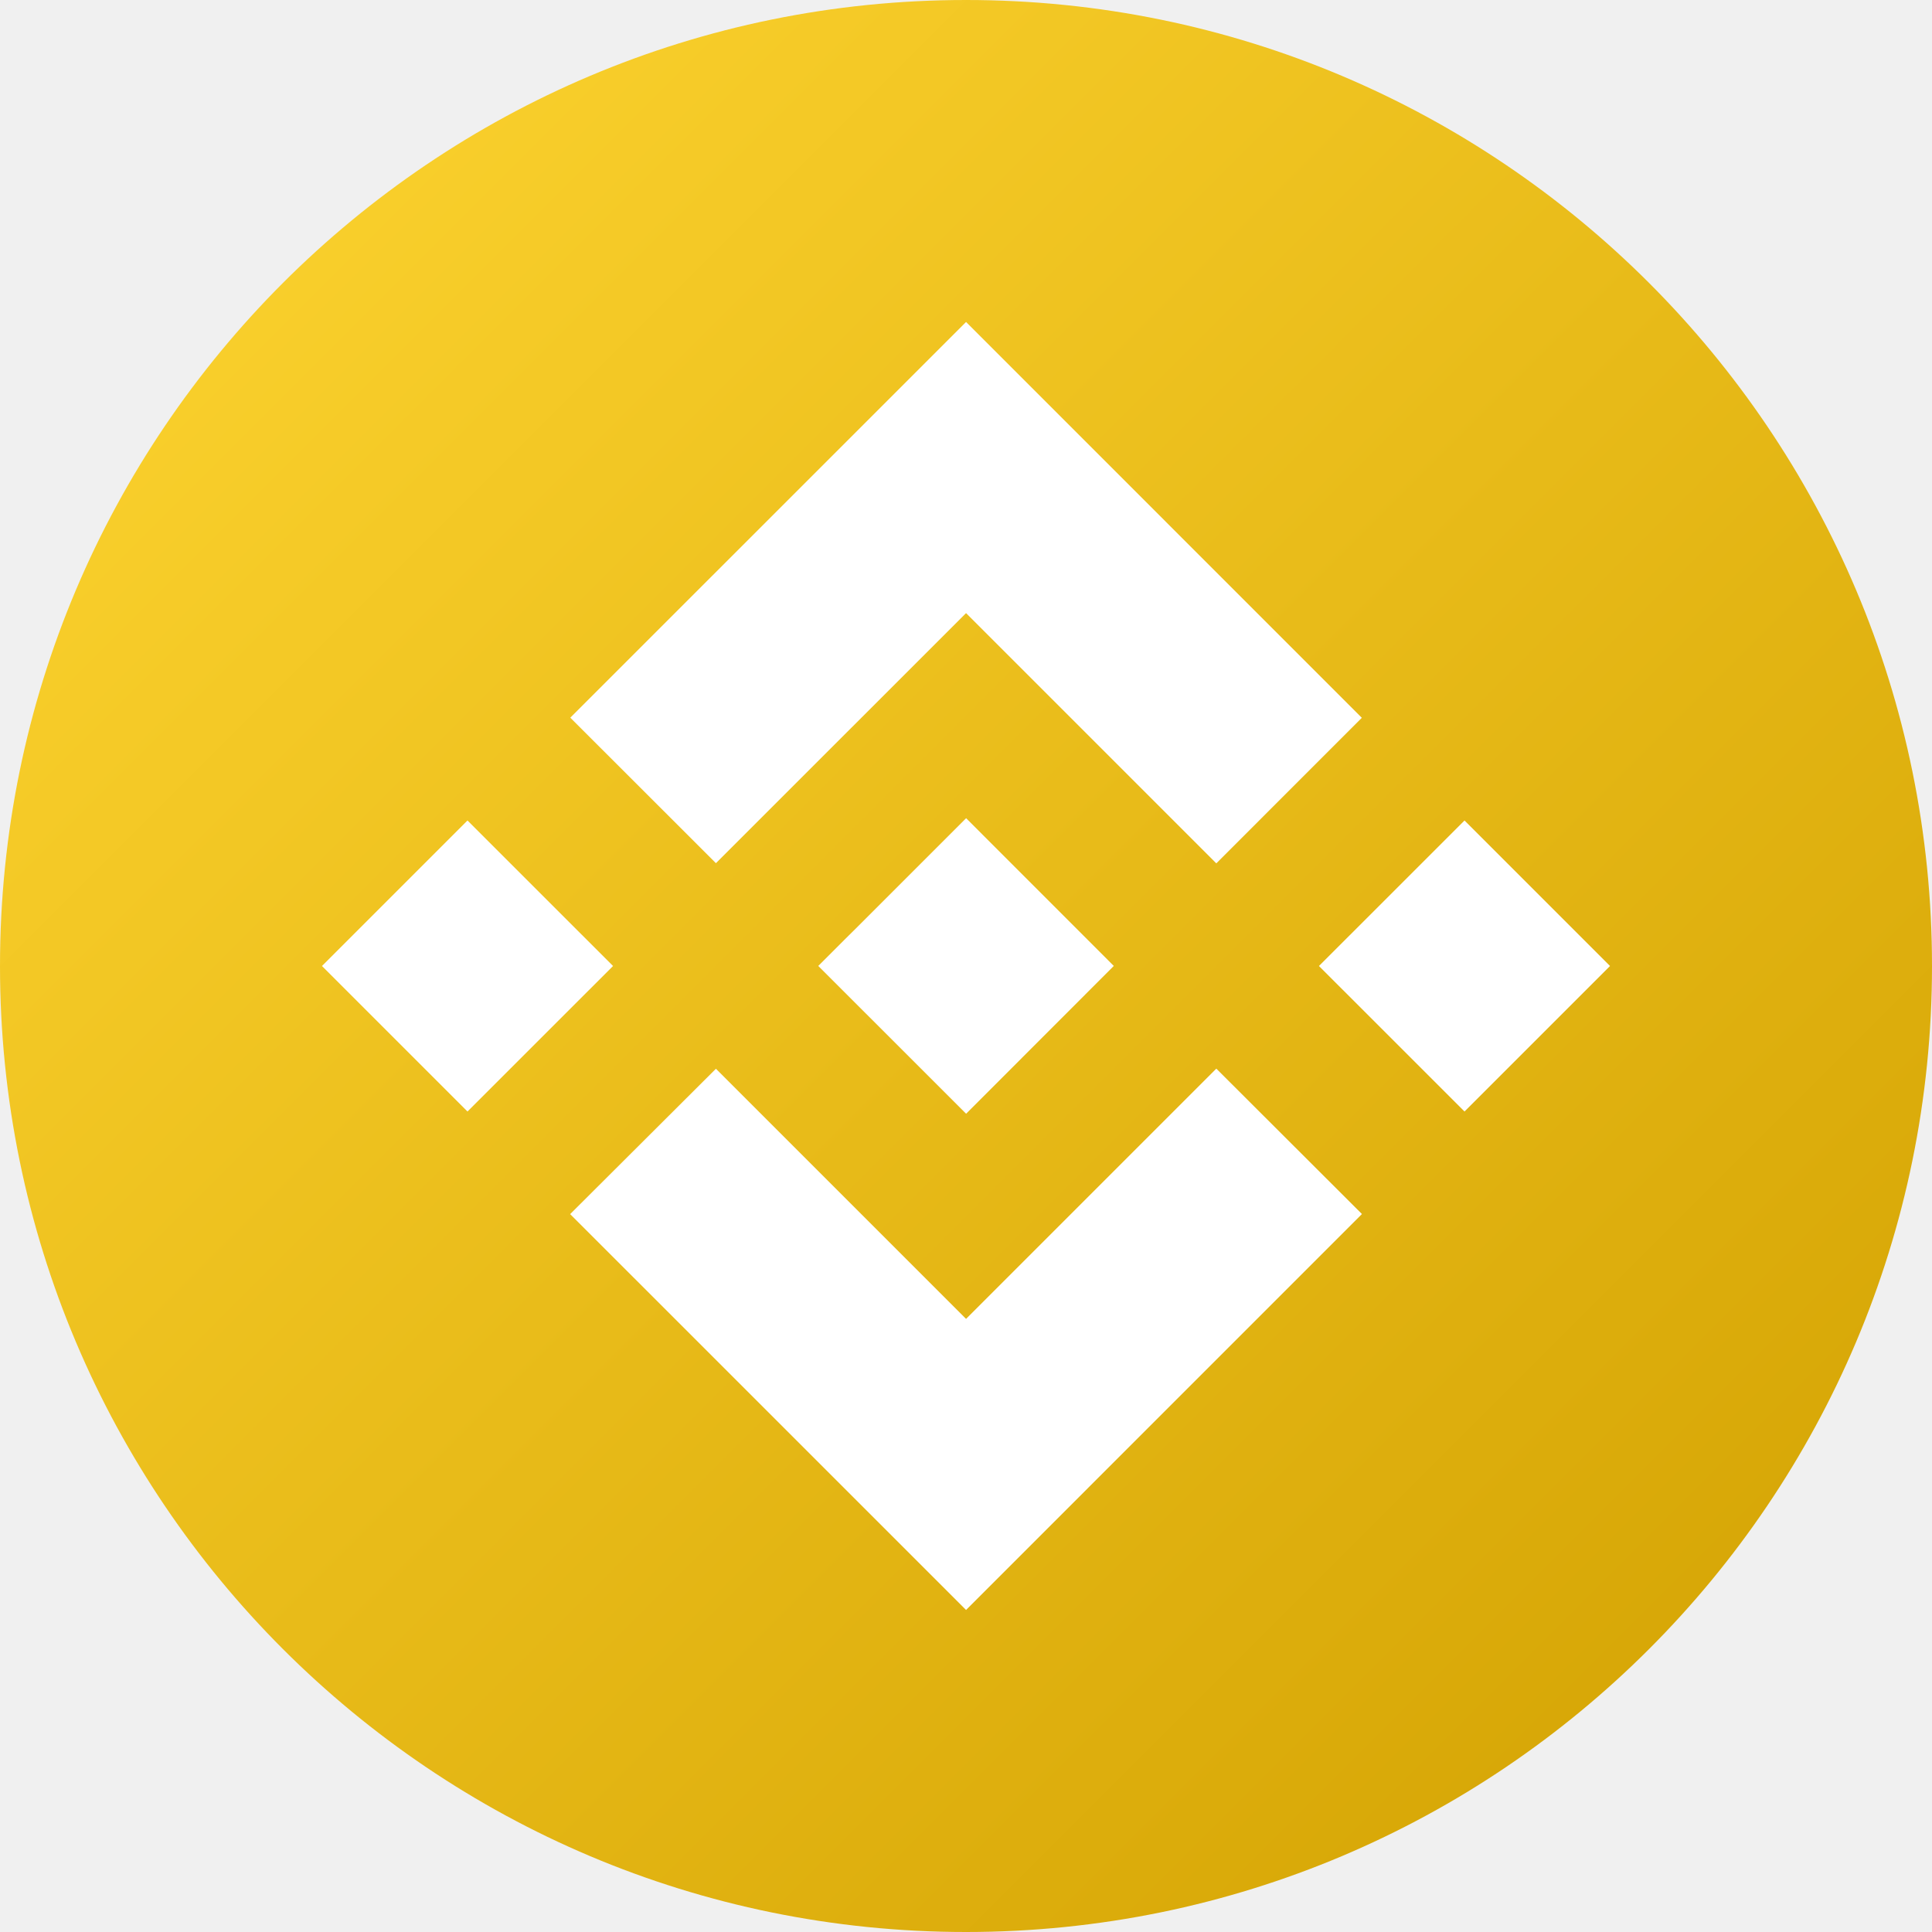
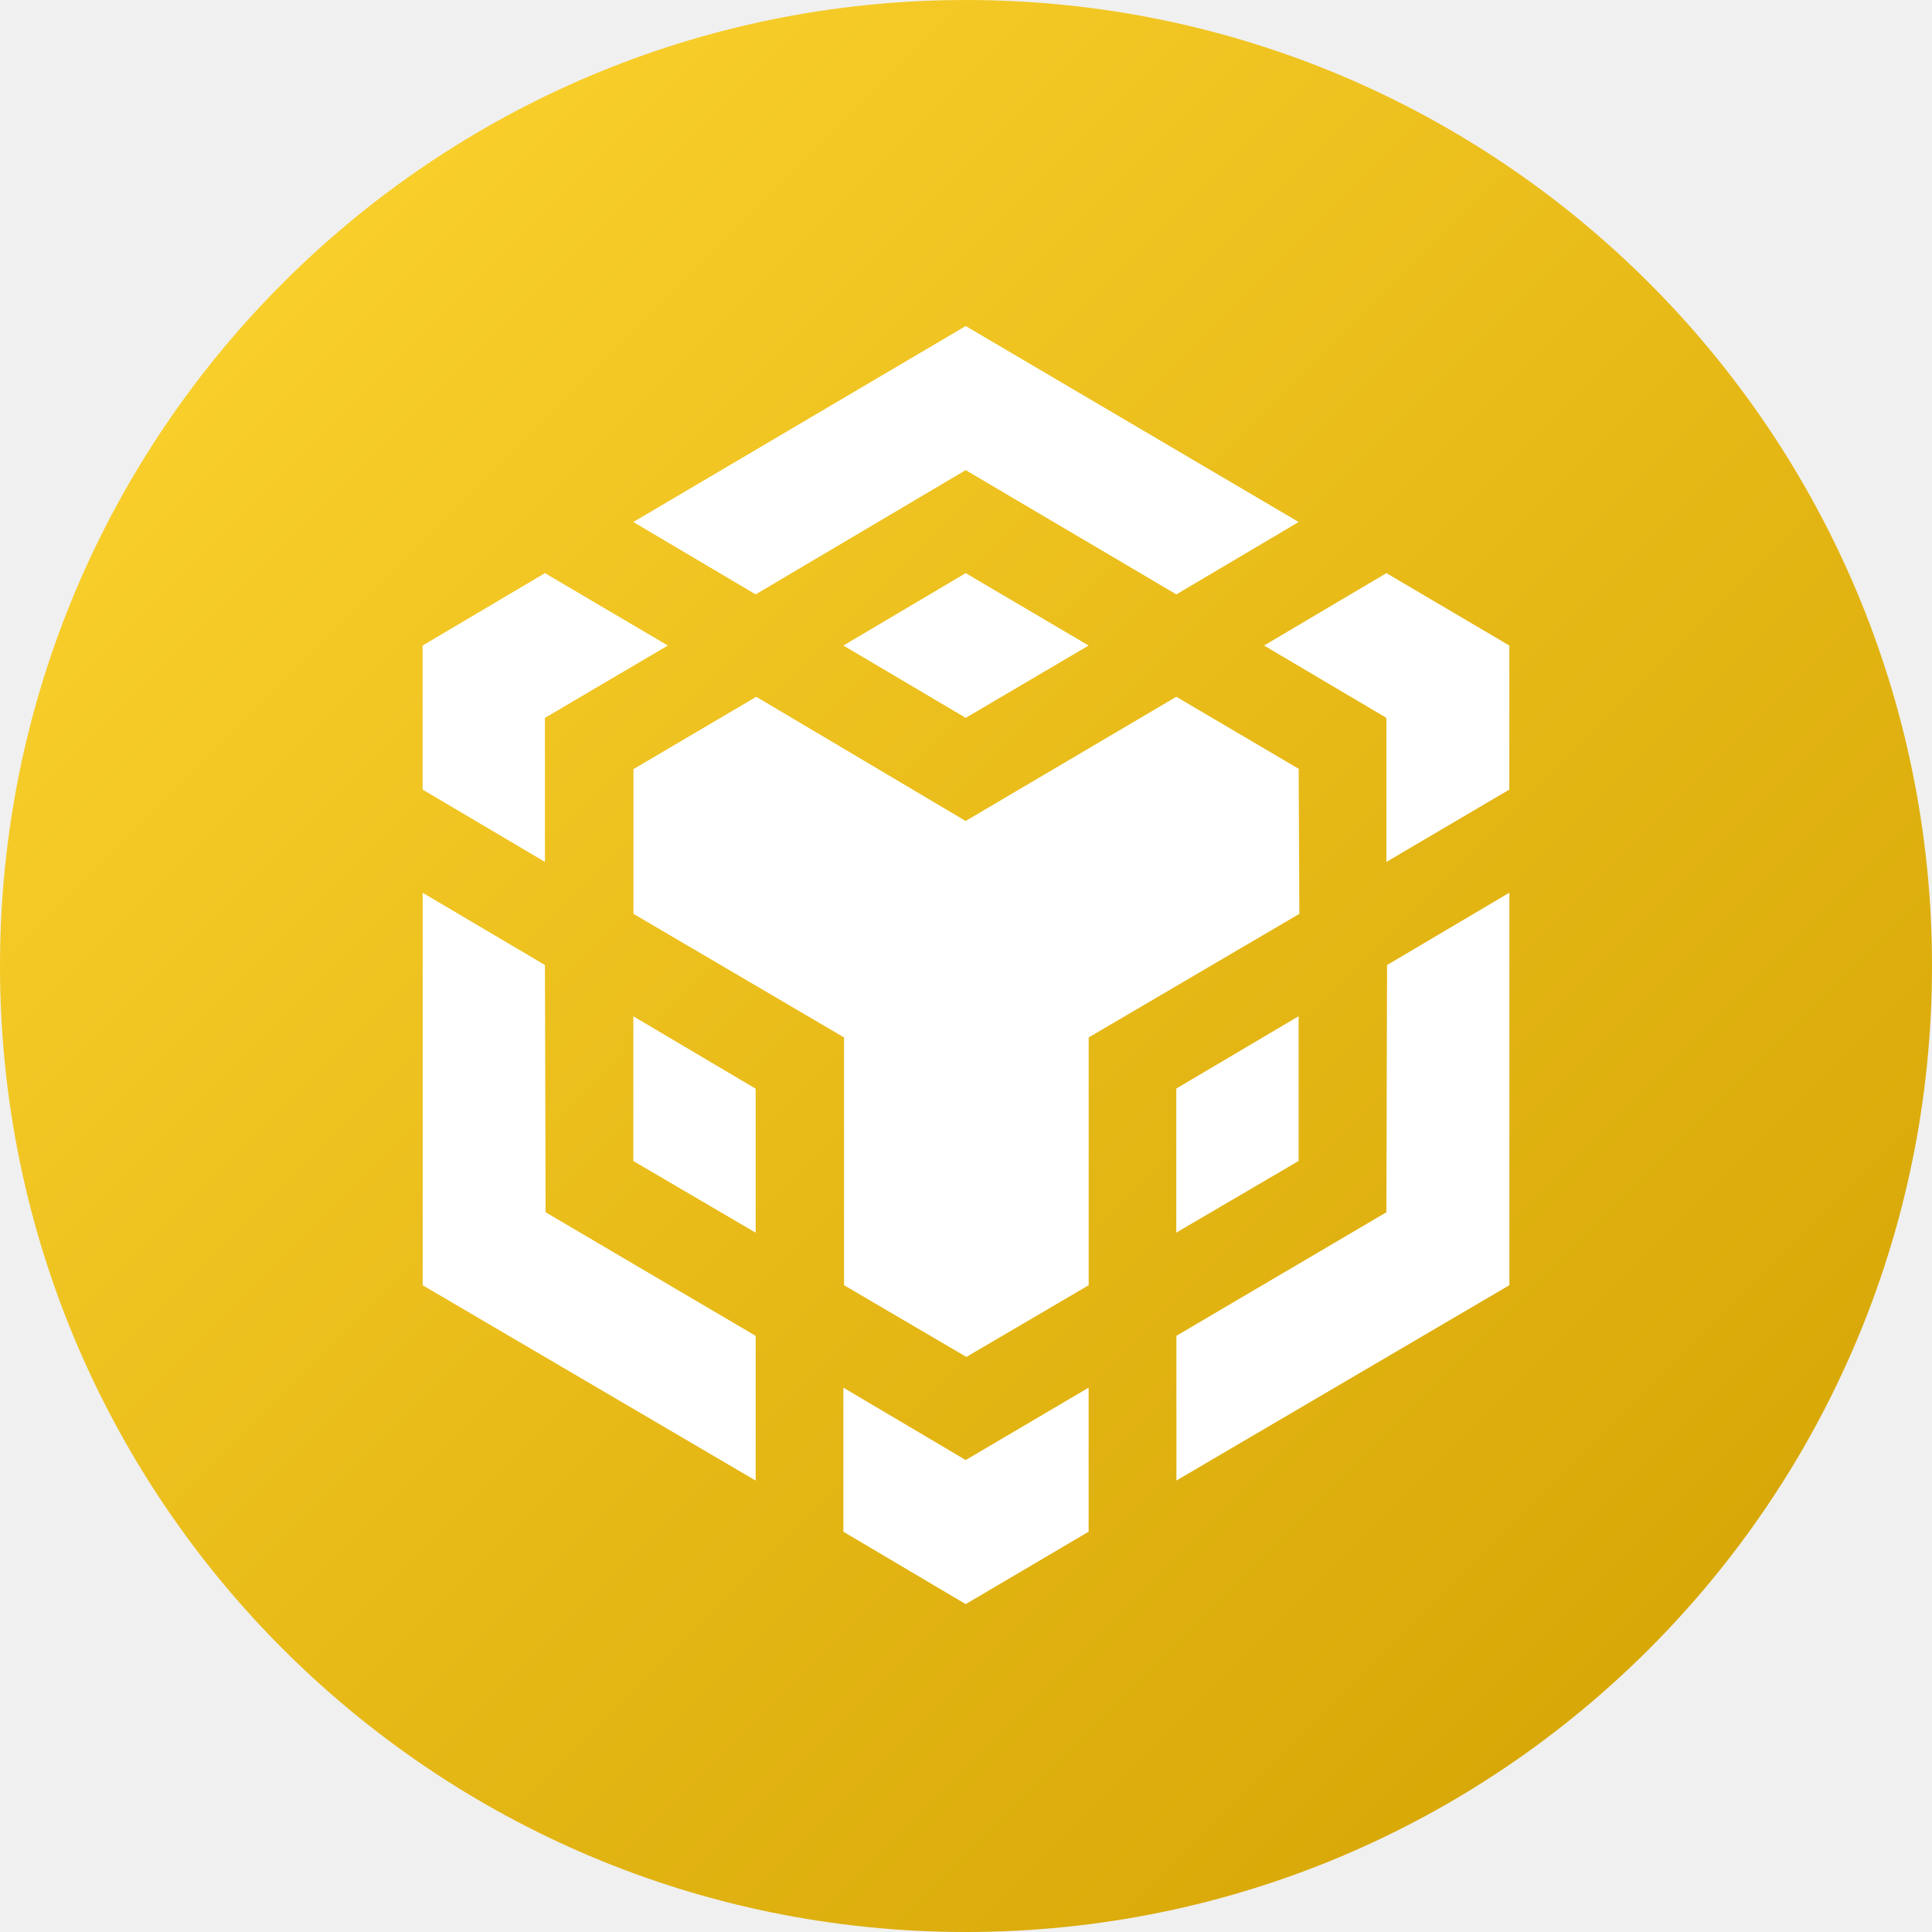
<svg xmlns="http://www.w3.org/2000/svg" width="32" height="32" viewBox="0 0 32 32" fill="none">
-   <rect width="32" height="32" rx="16" fill="url(#paint0_linear_204_4346)" />
-   <path fill-rule="evenodd" clip-rule="evenodd" d="M11.858 14.297L16.001 10.155L20.146 14.3L22.556 11.889L16.001 5.333L9.446 11.887L11.858 14.297ZM5.333 16L7.743 13.59L10.154 16L7.743 18.41L5.333 16ZM16.001 21.845L11.858 17.702L9.443 20.11L9.447 20.113L16.001 26.666L22.556 20.11L22.558 20.108L20.146 17.7L16.001 21.845ZM21.846 16L24.257 13.59L26.667 16L24.257 18.41L21.846 16ZM16.002 13.552L18.447 15.998H18.448L18.447 16L16.002 18.447L13.557 16.003L13.553 15.998L13.557 15.995L13.985 15.567L14.194 15.36L16.002 13.552Z" fill="white" />
+   <rect width="32" height="32" rx="16" fill="url(#paint0_linear_316_2332)" />
+   <path d="M9.026 15.984L9.037 20.079L12.516 22.126V24.523L7.001 21.288V14.787L9.026 15.984ZM9.026 11.89V14.276L7 13.078V10.692L9.026 9.493L11.062 10.692L9.026 11.89ZM13.969 10.692L15.995 9.493L18.031 10.692L15.995 11.89L13.969 10.692Z" fill="white" />
+   <path d="M10.49 19.23V16.833L12.516 18.032V20.417L10.49 19.23ZM13.969 22.984L15.995 24.183L18.031 22.984V25.37L15.995 26.569L13.969 25.37V22.984ZM20.937 10.692L22.963 9.493L24.999 10.692V13.078L22.963 14.276V11.89L20.937 10.692ZM22.963 20.079L22.974 15.984L25 14.786V21.287L19.485 24.522V22.125L22.963 20.079Z" fill="white" />
+   <path d="M21.509 19.229L19.483 20.416V18.03L21.509 16.832V19.229Z" fill="white" />
+   <path d="M21.51 12.739L21.521 15.136L18.032 17.183V21.287L16.006 22.475L13.98 21.287V17.183L10.492 15.136V12.739L12.526 11.541L15.994 13.598L19.483 11.541L21.519 12.739H21.51ZM10.49 8.646L15.995 5.4L21.51 8.646L19.484 9.845L15.995 7.787L12.516 9.845L10.49 8.646Z" fill="white" />
  <defs>
-     <linearGradient id="paint0_linear_204_4346" x1="32" y1="32" x2="0" y2="0" gradientUnits="userSpaceOnUse">
+     <linearGradient id="paint0_linear_316_2332" x1="32" y1="32" x2="0" y2="0" gradientUnits="userSpaceOnUse">
      <stop stop-color="#D1A000" />
      <stop offset="1" stop-color="#FFD632" />
    </linearGradient>
  </defs>
</svg>
